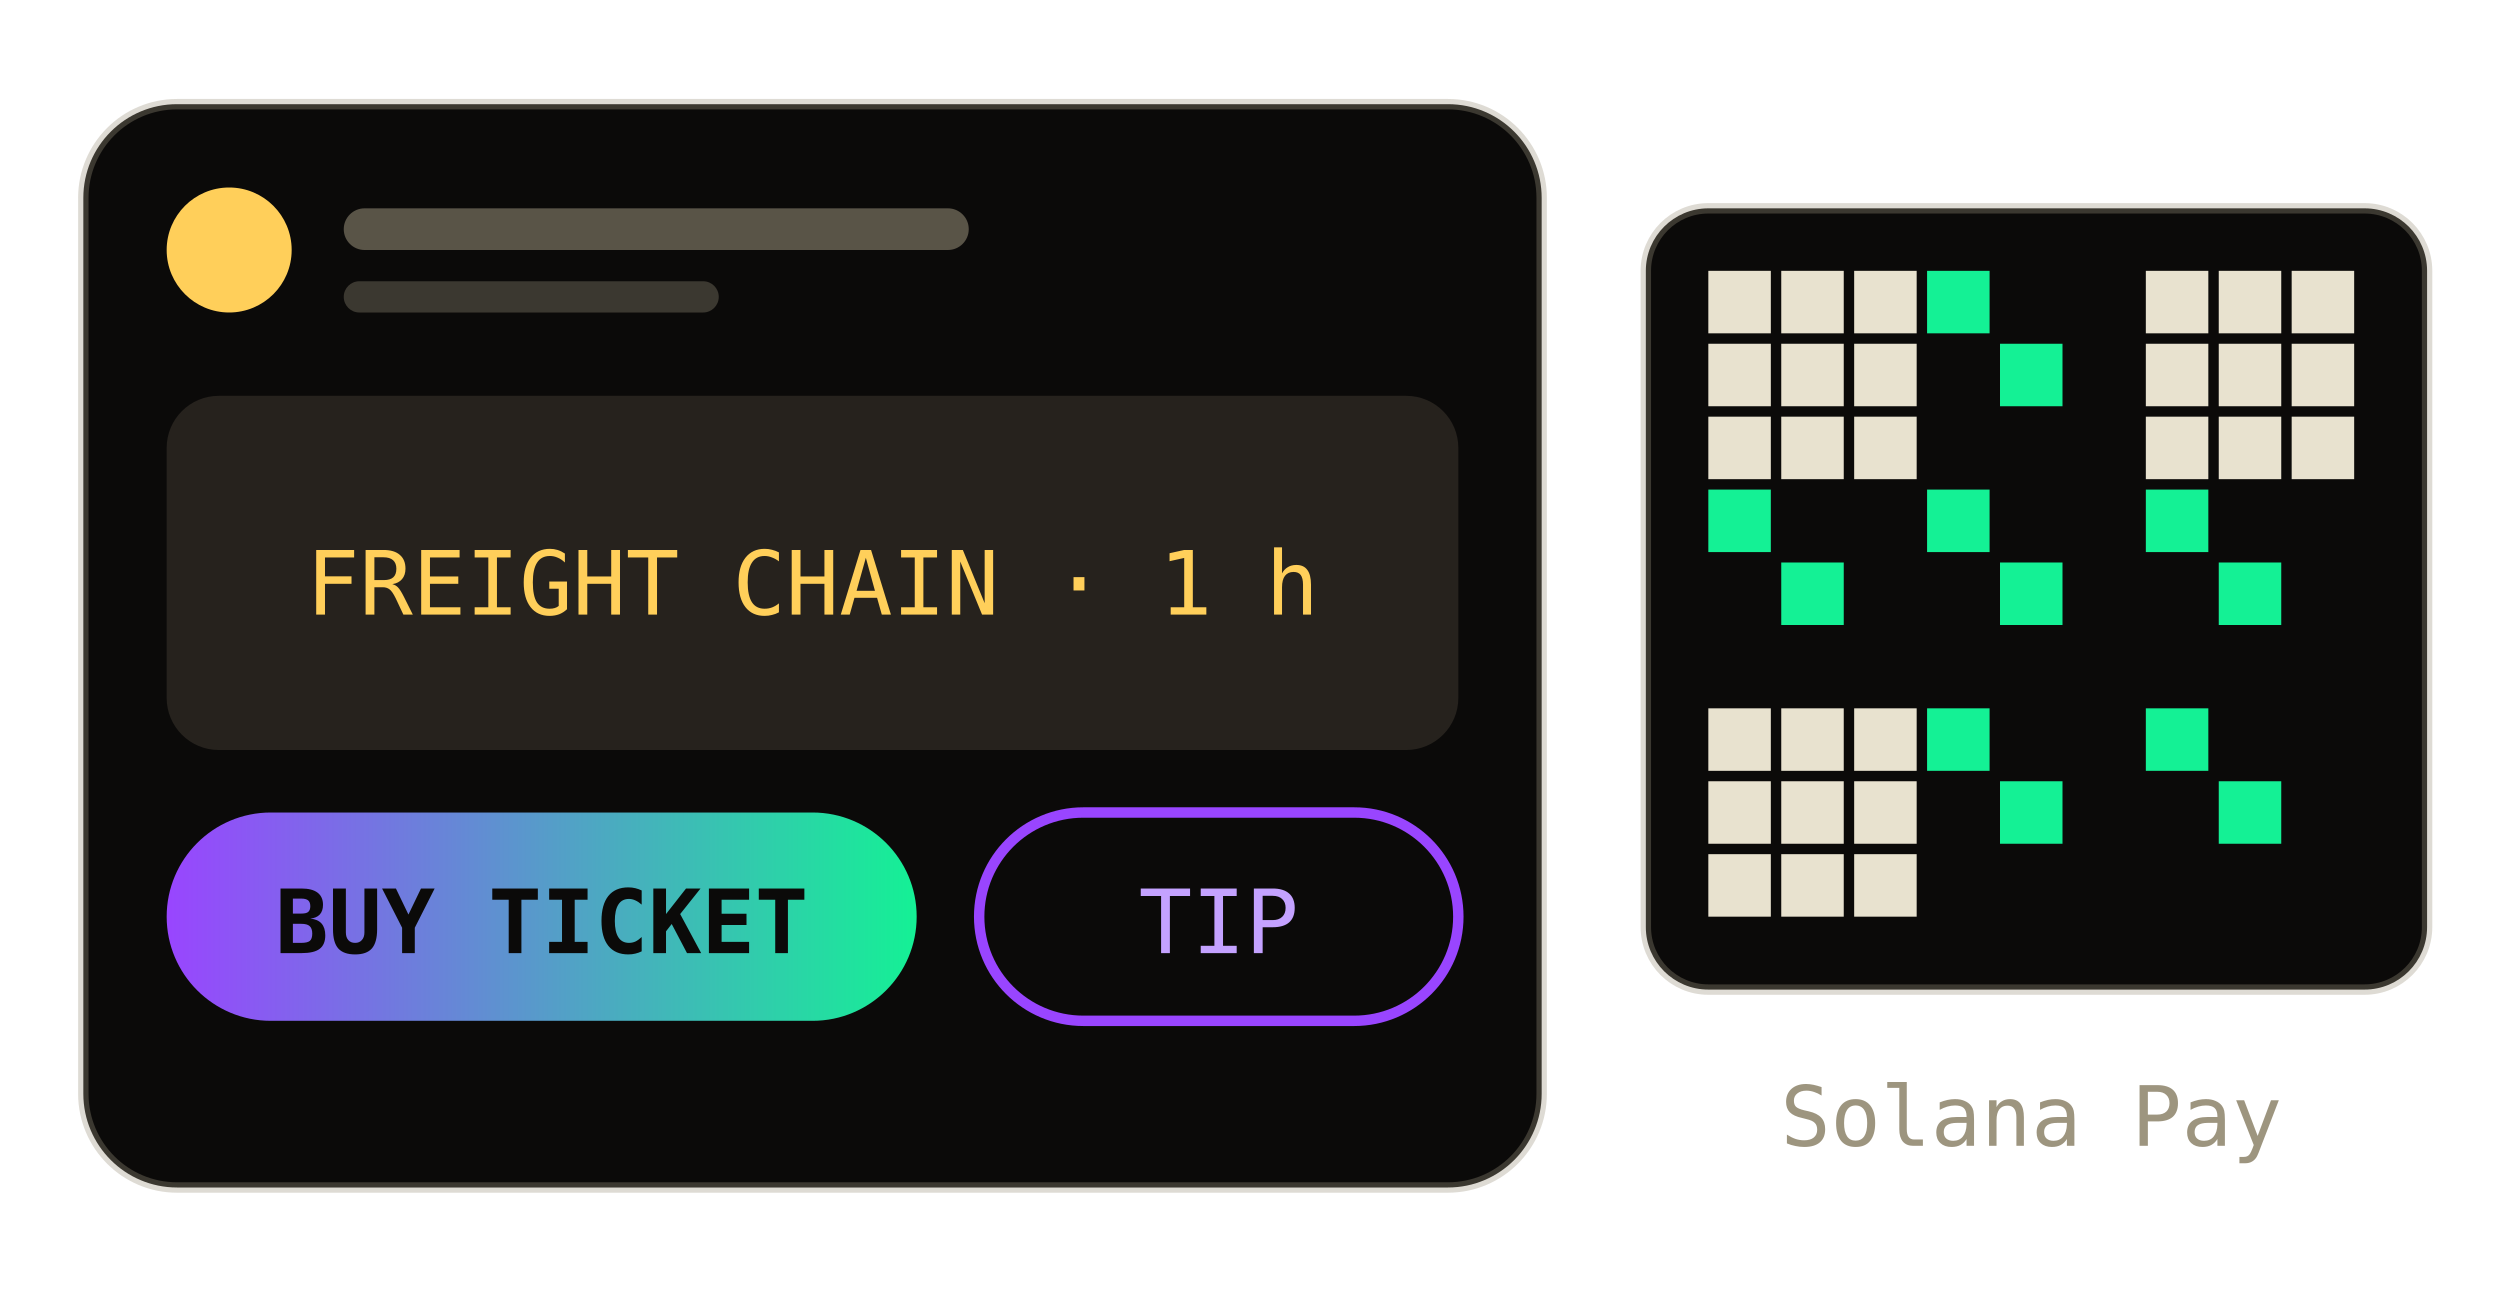
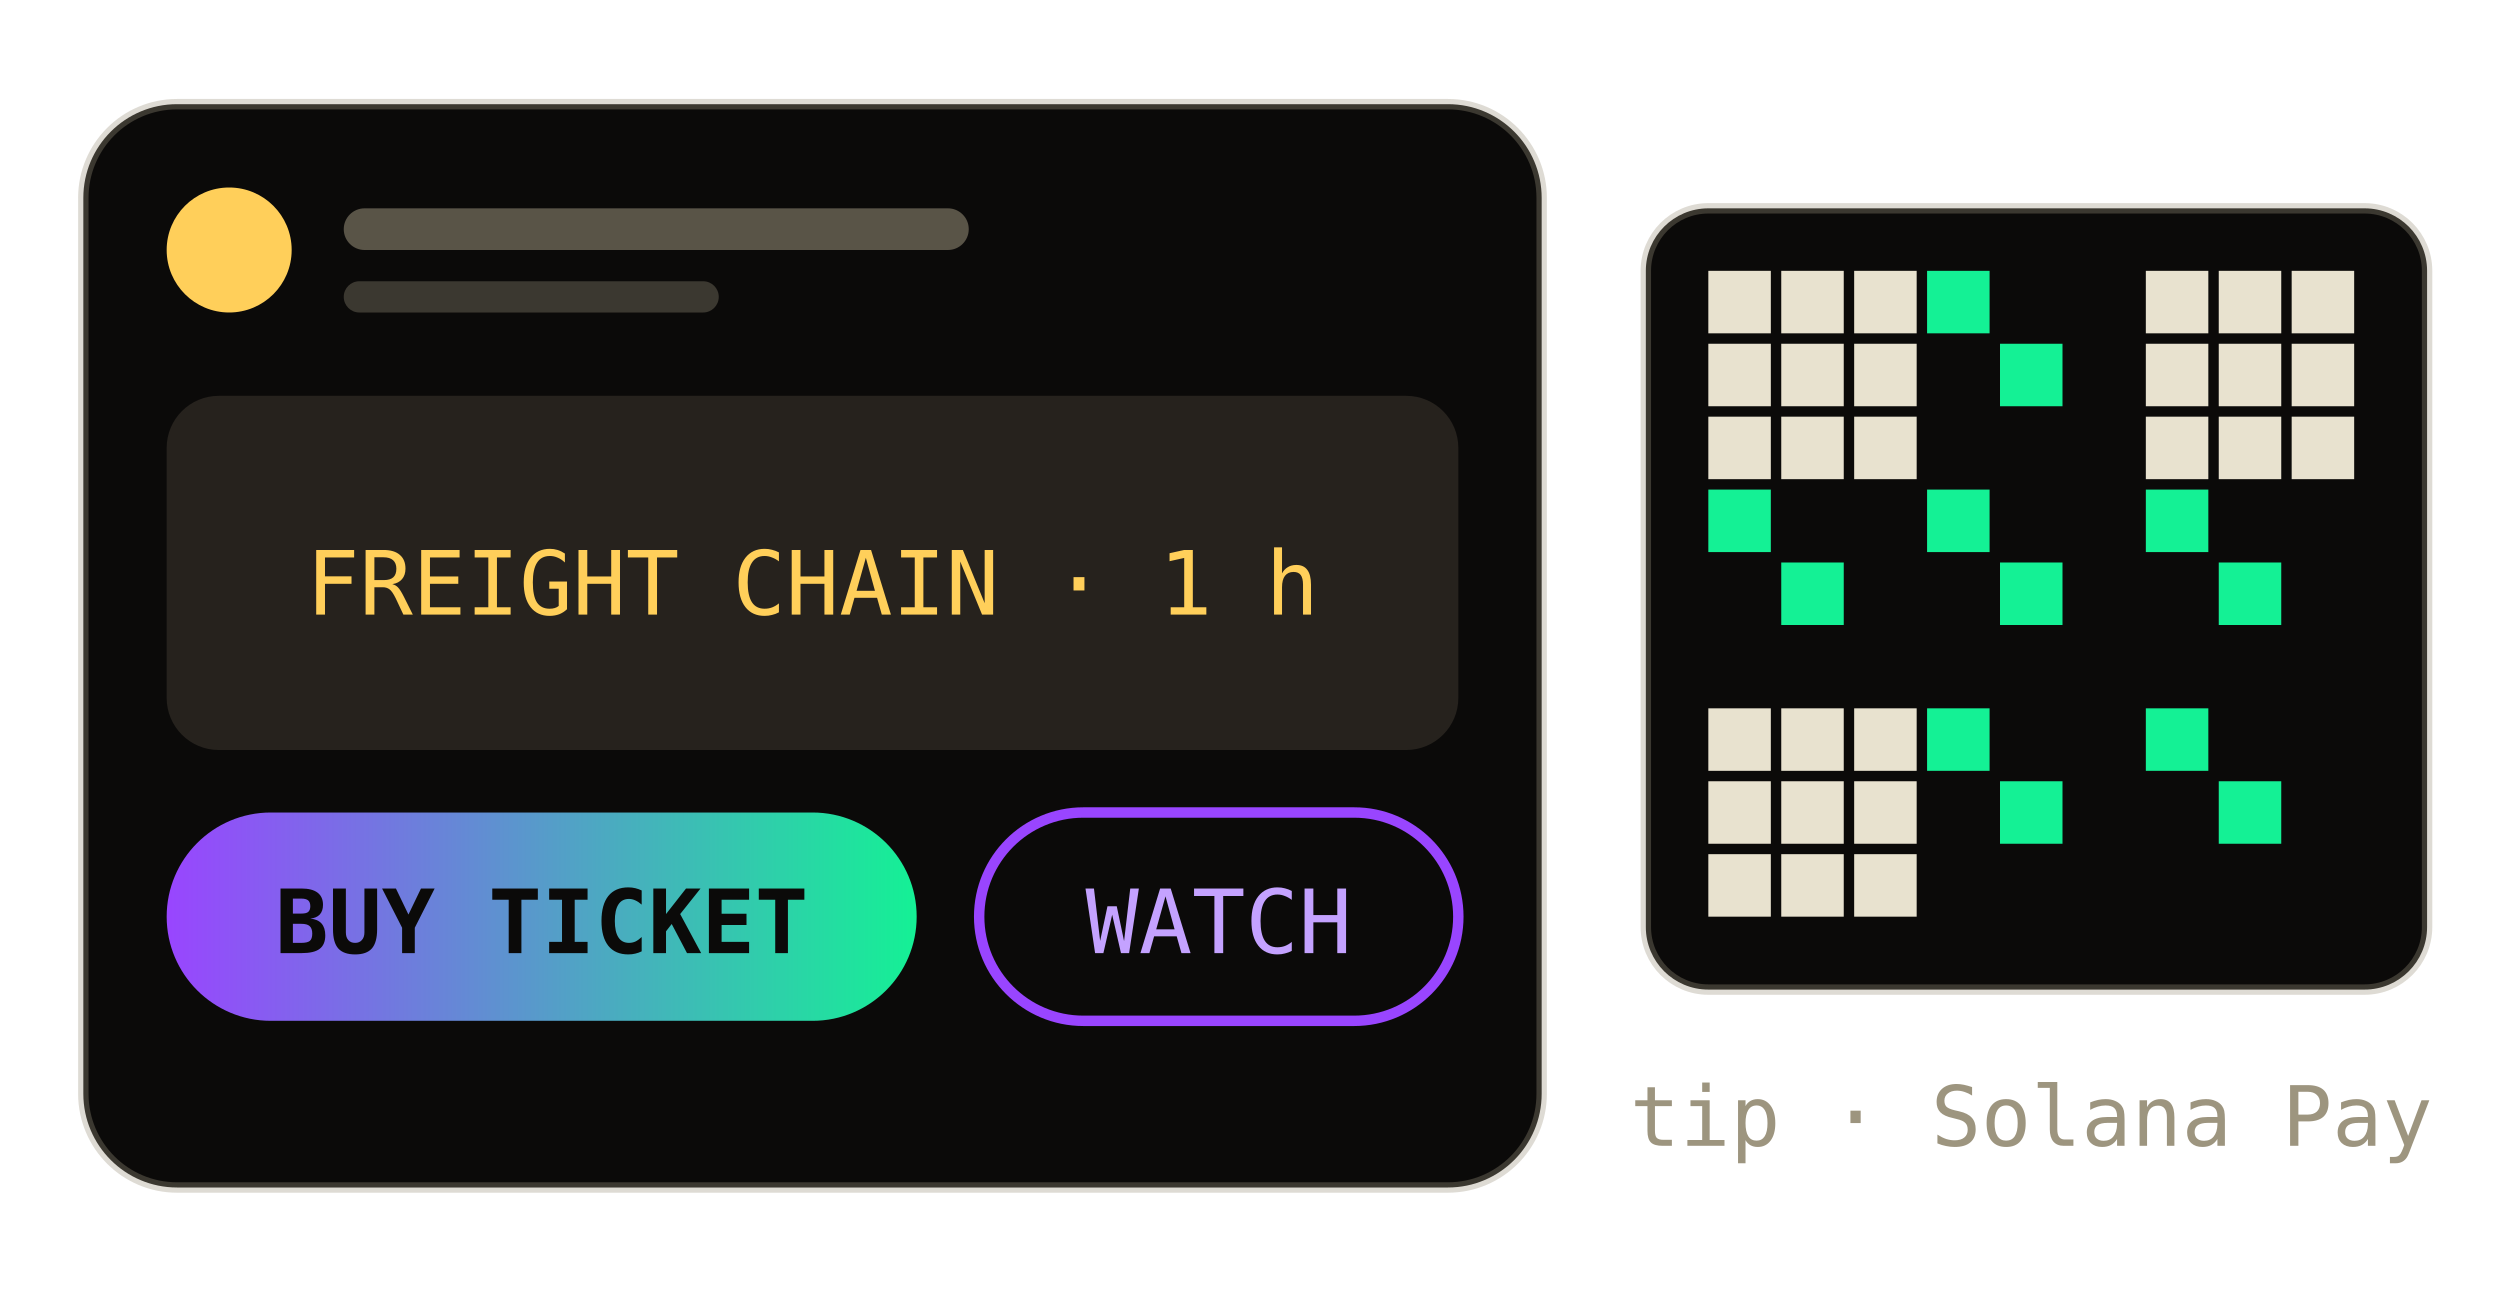
- <svg xmlns="http://www.w3.org/2000/svg" width="240" height="124" font-family="ui-monospace,SF Mono,Menlo,Consolas,monospace" viewBox="0 0 240 124" role="img" aria-label="A post on X with ticket and tip buttons, and a Solana Pay QR code">
+ <svg xmlns="http://www.w3.org/2000/svg" width="240" height="124" font-family="ui-monospace,SF Mono,Menlo,Consolas,monospace" viewBox="0 0 240 124" role="img" aria-label="A post on X with ticket and watch buttons, and a Solana Pay QR code for tips">
  <defs>
    <linearGradient id="g" x1="0" x2="1">
      <stop offset="0" stop-color="#9945ff" />
      <stop offset="1" stop-color="#14f195" />
    </linearGradient>
  </defs>
  <rect x="8" y="10" width="140" height="104" rx="9" fill="#0b0a09" stroke="#9d957f55" />
  <circle cx="22" cy="24" r="6" fill="#ffcf5a" />
  <rect x="33" y="20" width="60" height="4" rx="2" fill="#9d957f88" />
  <rect x="33" y="27" width="36" height="3" rx="1.5" fill="#9d957f55" />
  <rect x="16" y="38" width="124" height="34" rx="5" fill="#26221d" />
  <text x="78" y="59" font-size="8.5" fill="#ffcf5a" text-anchor="middle">FREIGHT CHAIN · 1 h</text>
  <rect x="16" y="78" width="72" height="20" rx="10" fill="url(#g)" />
  <text x="52" y="91.5" font-size="8.5" fill="#0b0a09" text-anchor="middle" font-weight="700">BUY TICKET</text>
  <rect x="94" y="78" width="46" height="20" rx="10" fill="none" stroke="#9945ff" />
-   <text x="117" y="91.5" font-size="8.5" fill="#c4a2ff" text-anchor="middle">TIP</text>
+   <text x="117" y="91.5" font-size="8.5" fill="#c4a2ff" text-anchor="middle">WATCH</text>
  <rect x="158" y="20" width="75" height="75" rx="6" fill="#0b0a09" stroke="#9d957f55" />
  <rect x="164" y="26" width="6" height="6" fill="#e8e2cf" />
  <rect x="171" y="26" width="6" height="6" fill="#e8e2cf" />
  <rect x="178" y="26" width="6" height="6" fill="#e8e2cf" />
  <rect x="185" y="26" width="6" height="6" fill="#14f195" />
  <rect x="206" y="26" width="6" height="6" fill="#e8e2cf" />
  <rect x="213" y="26" width="6" height="6" fill="#e8e2cf" />
  <rect x="220" y="26" width="6" height="6" fill="#e8e2cf" />
  <rect x="164" y="33" width="6" height="6" fill="#e8e2cf" />
  <rect x="171" y="33" width="6" height="6" fill="#e8e2cf" />
  <rect x="178" y="33" width="6" height="6" fill="#e8e2cf" />
  <rect x="192" y="33" width="6" height="6" fill="#14f195" />
  <rect x="206" y="33" width="6" height="6" fill="#e8e2cf" />
  <rect x="213" y="33" width="6" height="6" fill="#e8e2cf" />
  <rect x="220" y="33" width="6" height="6" fill="#e8e2cf" />
  <rect x="164" y="40" width="6" height="6" fill="#e8e2cf" />
  <rect x="171" y="40" width="6" height="6" fill="#e8e2cf" />
  <rect x="178" y="40" width="6" height="6" fill="#e8e2cf" />
  <rect x="206" y="40" width="6" height="6" fill="#e8e2cf" />
  <rect x="213" y="40" width="6" height="6" fill="#e8e2cf" />
  <rect x="220" y="40" width="6" height="6" fill="#e8e2cf" />
  <rect x="164" y="47" width="6" height="6" fill="#14f195" />
  <rect x="185" y="47" width="6" height="6" fill="#14f195" />
  <rect x="206" y="47" width="6" height="6" fill="#14f195" />
  <rect x="171" y="54" width="6" height="6" fill="#14f195" />
  <rect x="192" y="54" width="6" height="6" fill="#14f195" />
  <rect x="213" y="54" width="6" height="6" fill="#14f195" />
  <rect x="164" y="68" width="6" height="6" fill="#e8e2cf" />
  <rect x="171" y="68" width="6" height="6" fill="#e8e2cf" />
  <rect x="178" y="68" width="6" height="6" fill="#e8e2cf" />
  <rect x="185" y="68" width="6" height="6" fill="#14f195" />
  <rect x="206" y="68" width="6" height="6" fill="#14f195" />
  <rect x="164" y="75" width="6" height="6" fill="#e8e2cf" />
  <rect x="171" y="75" width="6" height="6" fill="#e8e2cf" />
  <rect x="178" y="75" width="6" height="6" fill="#e8e2cf" />
  <rect x="192" y="75" width="6" height="6" fill="#14f195" />
  <rect x="213" y="75" width="6" height="6" fill="#14f195" />
  <rect x="164" y="82" width="6" height="6" fill="#e8e2cf" />
  <rect x="171" y="82" width="6" height="6" fill="#e8e2cf" />
  <rect x="178" y="82" width="6" height="6" fill="#e8e2cf" />
-   <text x="195" y="110" font-size="8" fill="#9d957f" text-anchor="middle">Solana Pay</text>
+   <text x="195" y="110" font-size="8" fill="#9d957f" text-anchor="middle">tip · Solana Pay</text>
</svg>
